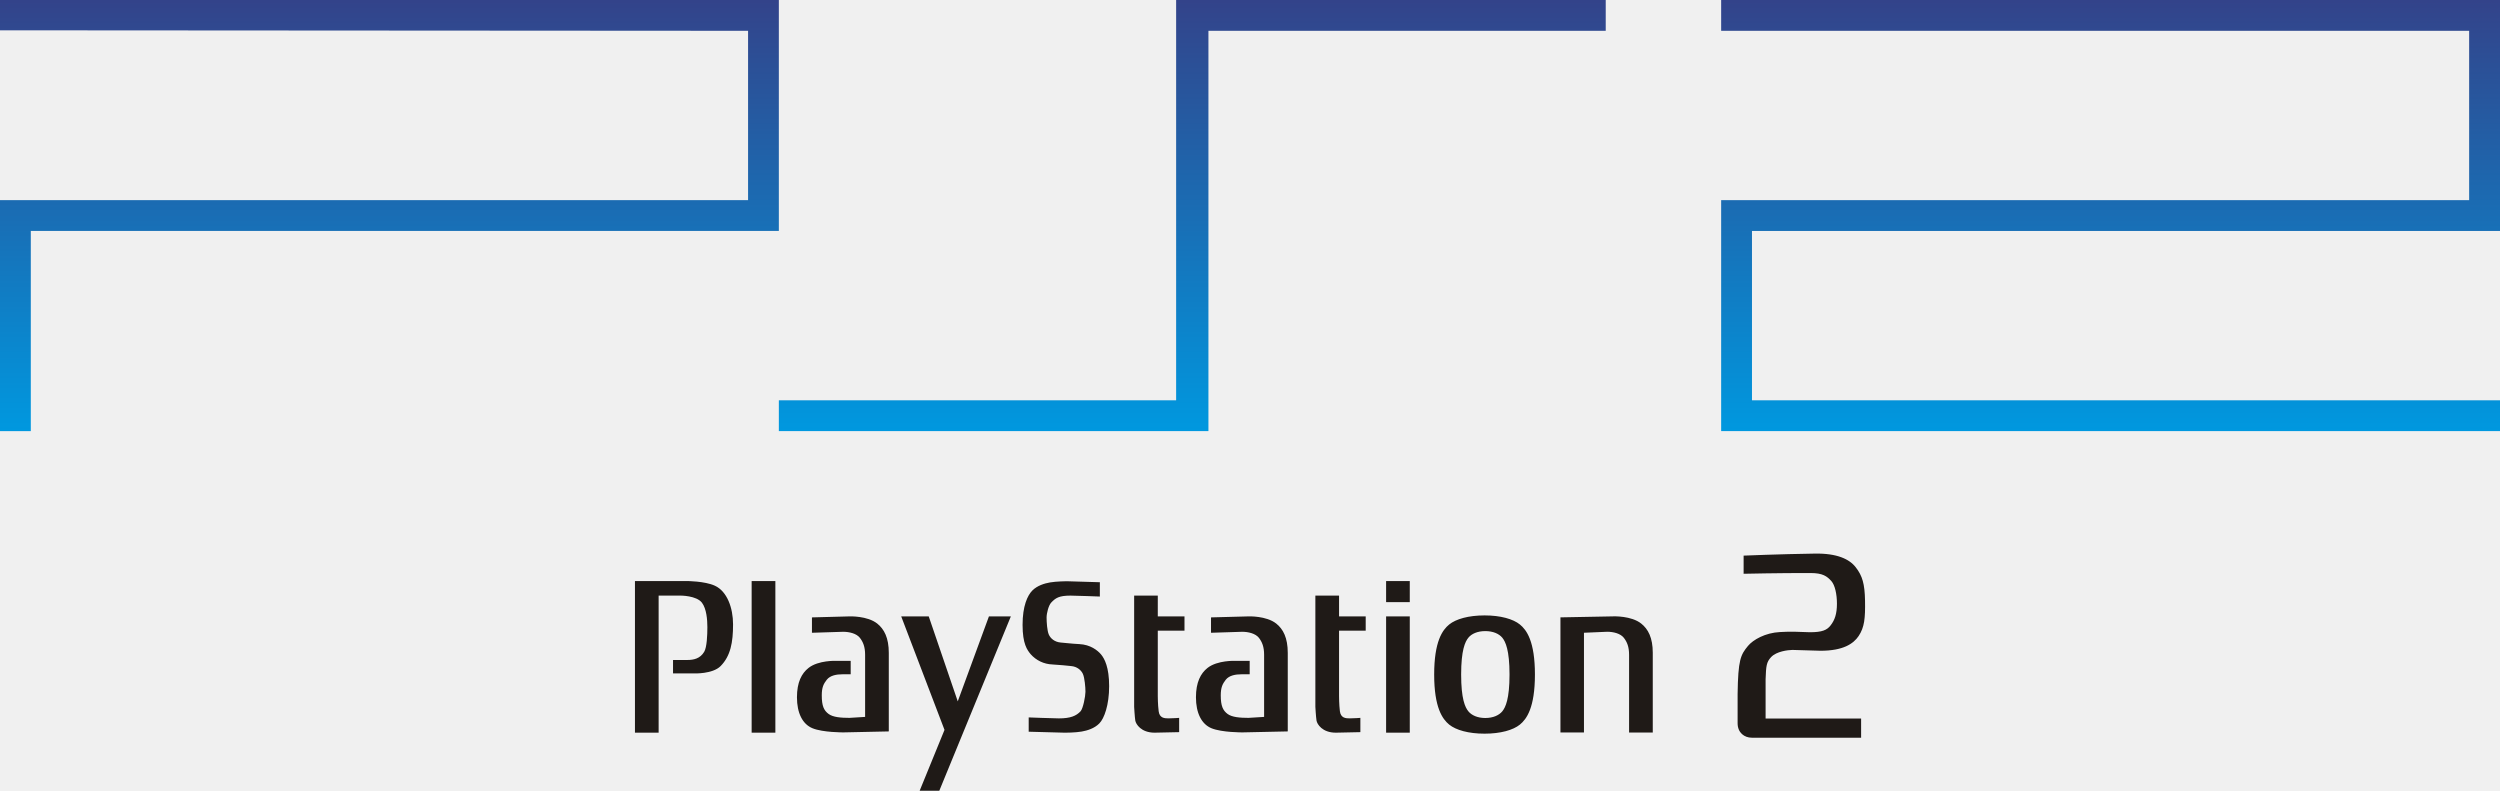
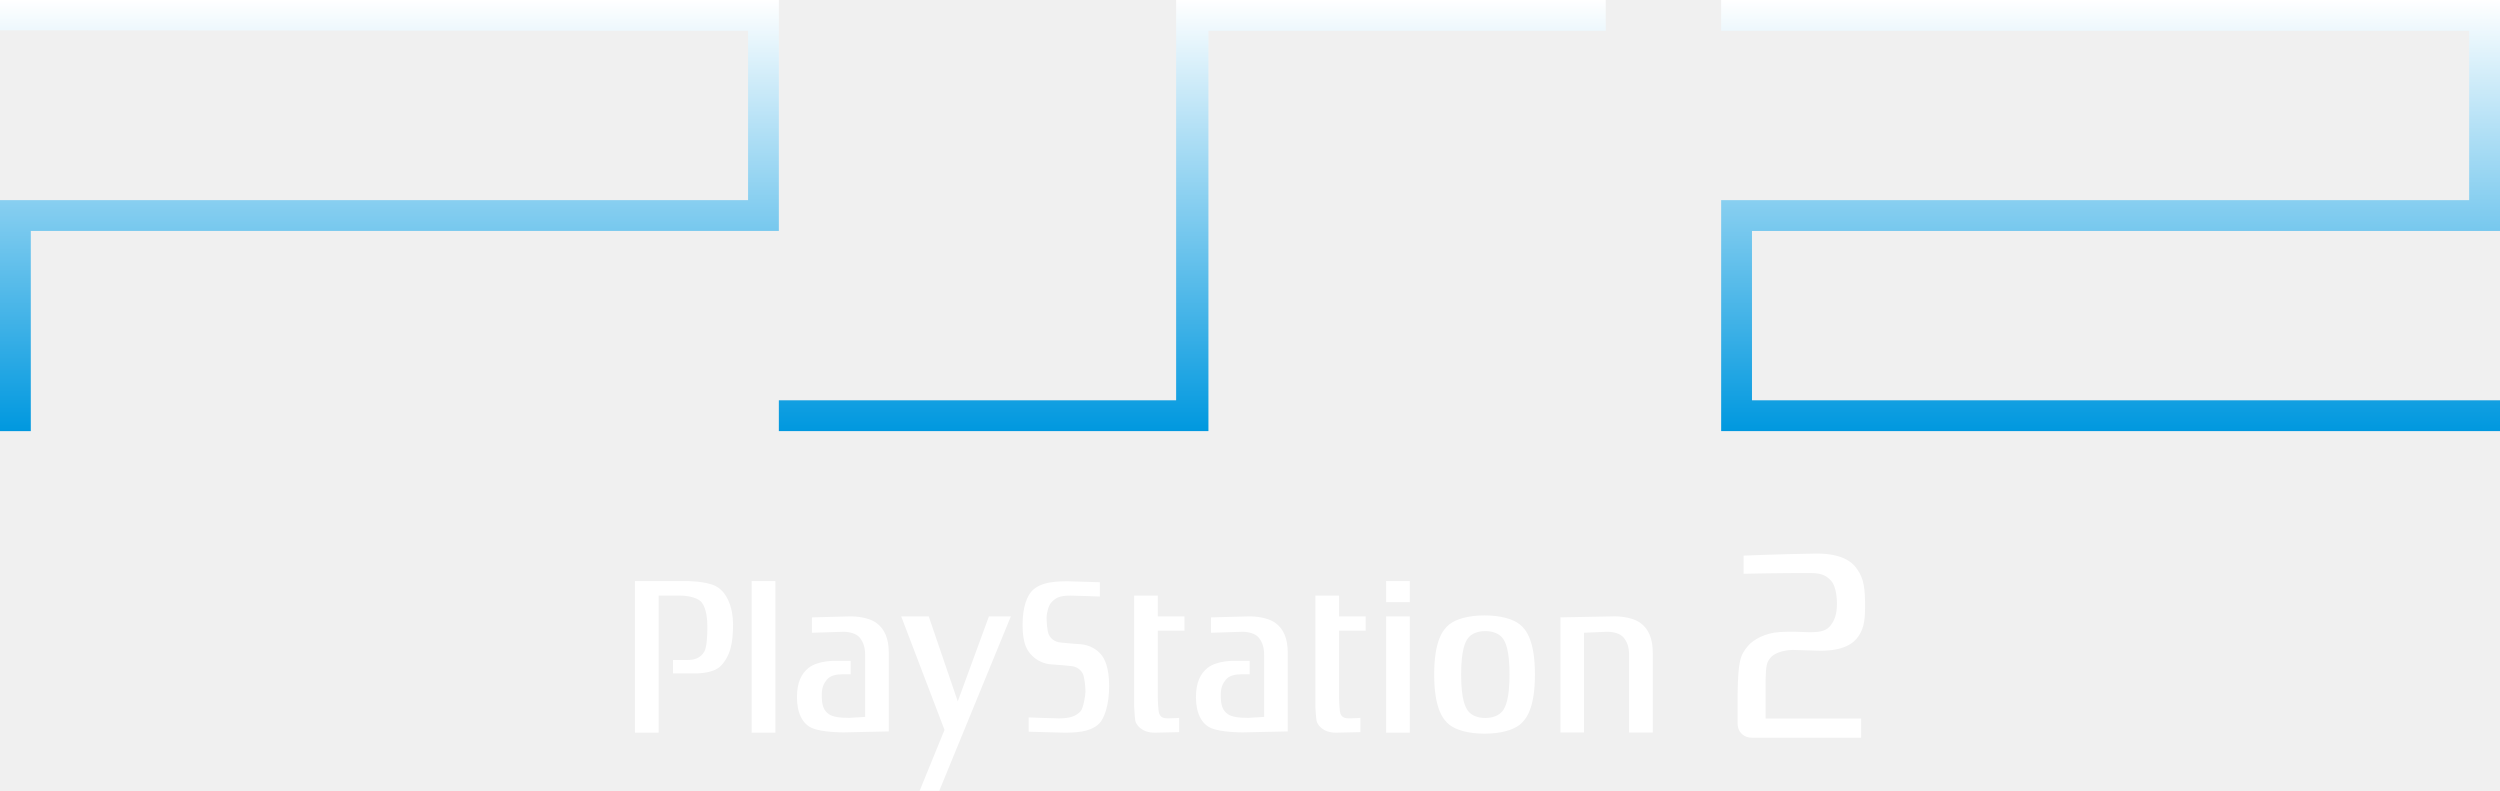
<svg xmlns="http://www.w3.org/2000/svg" width="566.926" height="179.318" xml:space="preserve">
  <linearGradient id="a" gradientUnits="userSpaceOnUse" x1="478.707" y1="416.162" x2="478.707" y2="513.925" gradientTransform="translate(-.09 -416.162)">
-     <stop offset="0" style="stop-color:#33438a" />
+     <stop offset="0" style="stop-color:#ffffff" />
    <stop offset="1" style="stop-color:#0098df" />
  </linearGradient>
  <path fill="url(#a)" d="M559.93 6.986v38.401H390.307v52.375h176.619v-6.985H397.297V52.375h169.629V0H390.307v6.986z" />
  <linearGradient id="b" gradientUnits="userSpaceOnUse" x1="270.465" y1="416.162" x2="270.465" y2="513.925" gradientTransform="translate(-.09 -416.162)">
-     <stop offset="0" style="stop-color:#33438a" />
+     <stop offset="0" style="stop-color:#ffffff" />
    <stop offset="1" style="stop-color:#0098df" />
  </linearGradient>
  <path fill="url(#b)" d="M364.131 0v6.986h-90.093v90.776H176.62v-6.985h90.093V0z" />
  <linearGradient id="c" gradientUnits="userSpaceOnUse" x1="88.399" y1="416.162" x2="88.399" y2="513.925" gradientTransform="translate(-.09 -416.162)">
-     <stop offset="0" style="stop-color:#33438a" />
+     <stop offset="0" style="stop-color:#ffffff" />
    <stop offset="1" style="stop-color:#0098df" />
  </linearGradient>
  <path fill="url(#c)" d="M6.986 97.762V52.375H176.62V0H0v6.873l169.639.113v38.401H0v52.375z" />
-   <path fill="#1F1A17" d="M143.989 131.765v34.387h5.37v-31.087h4.972s3.604-.015 4.842 1.604c1.046 1.375 1.238 3.858 1.238 5.541 0 1.803-.11 4.575-.717 5.594-.915 1.551-2.41 1.859-3.791 1.859h-3.28v3.048h4.712s4.255.188 6.09-1.676c2.243-2.29 2.81-5.348 2.81-9.446 0-3.736-1.35-7.494-4.116-8.763-2.288-1.063-6.414-1.063-6.414-1.063l-11.716.002zM170.451 166.152h5.38v-34.387h-5.38zM204.365 139.775l9.821 25.743-5.636 13.8h4.455l16.228-39.543h-4.971l-7.071 19.274-6.583-19.274zM233.277 165.93v-3.242s5.674.221 6.853.221c2.623 0 3.927-.563 4.909-1.609.583-.627 1.111-3.439 1.111-4.433 0-1.008-.187-3.164-.579-4.039-.404-.868-1.316-1.675-2.692-1.786-.973-.09-2.494-.277-4.253-.364a6.89 6.89 0 0 1-4.91-2.336c-.776-.938-1.827-2.321-1.827-6.629 0-4.286 1.11-6.683 2.219-7.805 1.118-1.121 2.753-1.612 3.999-1.829 1.432-.254 3.791-.271 3.791-.271l7.516.225v3.245s-5.484-.211-6.661-.211c-2.623 0-3.408.552-4.39 1.604-.574.634-1.027 2.363-1.027 3.368 0 .988.117 3 .506 3.868.392.875 1.312 1.676 2.679 1.799.975.073 2.495.271 4.256.357 2.49.124 4.124 1.407 4.908 2.344.784.935 1.836 2.898 1.836 7.187s-1.118 7.354-2.229 8.458c-1.11 1.133-2.74 1.626-3.99 1.841-1.44.261-3.798.261-3.798.261l-8.227-.224zM262.552 135.065h-5.361v25.23s.129 2.3.257 3.104c.135.813 1.315 2.75 4.388 2.75l5.561-.12v-3.237s-1.514.113-2.418.113c-.921 0-2.041-.067-2.229-1.629-.199-1.543-.199-3.408-.199-3.408v-14.857h6.056v-3.236h-6.056l.001-4.71zM314.328 166.152h5.368v-26.377h-5.368zM314.328 136.551h5.368v-4.786h-5.368zM336.653 139.557c3.65 0 6.482.821 8.005 2.052 1.535 1.236 3.418 3.829 3.418 11.353 0 7.524-1.883 10.114-3.418 11.363-1.522 1.229-4.354 2.049-8.005 2.049-3.658 0-6.482-.82-8.01-2.049-1.527-1.249-3.414-3.839-3.414-11.363 0-7.521 1.887-10.114 3.414-11.353 1.527-1.229 4.352-2.052 8.01-2.052zm-3.672 5.058c-.741.905-1.637 2.824-1.637 8.346 0 5.538.896 7.44 1.637 8.345.729.901 2.083 1.515 3.838 1.515 1.764 0 3.111-.611 3.859-1.515.733-.902 1.636-2.807 1.636-8.345 0-5.521-.901-7.438-1.636-8.346-.748-.901-2.097-1.501-3.859-1.501-1.755 0-3.11.6-3.838 1.501zM359.197 143.49l5.255-.225c1.385 0 2.997.373 3.778 1.361.737.941 1.198 2.056 1.198 3.858v17.626h5.371v-18.065c0-3.419-1.049-5.396-2.627-6.644-2.254-1.789-6.279-1.629-6.279-1.629l-12.03.229v26.106h5.334V143.49zM303.66 135.065h-5.374v25.23s.127 2.3.26 3.104c.131.813 1.303 2.75 4.381 2.75l5.566-.12v-3.237s-1.509.113-2.424.113c-.907 0-2.029-.067-2.223-1.629-.188-1.543-.188-3.408-.188-3.408v-14.857h6.042v-3.236h-6.041v-4.71h.001zM196.182 148.487c0-1.803-.46-2.917-1.194-3.858-.787-.988-2.407-1.359-3.784-1.359l-7.079.223v-3.486l8.522-.229s4.03-.16 6.284 1.629c1.565 1.245 2.621 3.225 2.621 6.644v17.813l-10.288.221s-4.662.023-7.001-.935c-2.29-.93-3.537-3.485-3.537-7.021 0-3.415 1.052-5.411 2.622-6.659 2.255-1.783 6.275-1.61 6.275-1.61h3.288v3.048h-1.844c-1.375 0-2.795.253-3.577 1.236-.744.944-1.136 1.749-1.136 3.55 0 2.362.46 3.422 1.572 4.227.981.714 2.741.87 4.71.87l3.546-.22v-14.084zM286.663 148.487c0-1.803-.453-2.917-1.188-3.858-.793-.988-2.409-1.359-3.782-1.359l-7.072.223v-3.486l8.505-.229s4.032-.16 6.285 1.629c1.571 1.245 2.614 3.225 2.614 6.644v17.813l-10.272.221s-4.664.023-7.013-.935c-2.28-.93-3.534-3.485-3.534-7.021 0-3.415 1.058-5.411 2.619-6.659 2.257-1.783 6.288-1.61 6.288-1.61h3.278v3.048h-1.843c-1.367 0-2.801.253-3.58 1.236-.734.944-1.135 1.749-1.135 3.55 0 2.362.471 3.422 1.572 4.227.981.714 2.749.87 4.713.87l3.545-.22v-14.084zM422.934 136.211c.068 3.962-.125 6.048-1.457 8.031-1.174 1.742-3.498 3.331-8.635 3.331l-6.373-.189c-1.008.019-3.607.313-4.84 1.632-1.055 1.14-1.138 1.993-1.244 5.026v8.896h21.66v4.357h-23.678l-1.138-.007c-1.609 0-3.191-1.092-3.191-3.277v-6.636c.113-7.752.667-8.863 2.351-10.897 1.168-1.405 3.912-2.979 7.24-3.146.656-.029 1.885-.113 3.614-.066 1.259.056 2.519.092 3.071.102 2.951.03 4.025-.514 4.833-1.571.921-1.188 1.416-2.595 1.416-4.896 0-2.156-.44-4.188-1.263-5.131-.994-1.093-1.948-1.822-4.717-1.822-7.007-.019-15.182.167-15.182.167v-4.116s7.99-.34 16.139-.46c5.074-.087 7.872 1.262 9.295 3.118 1.503 1.932 2.032 3.761 2.099 7.554z" />
+   <path fill="#ffffff" d="M143.989 131.765v34.387h5.37v-31.087h4.972s3.604-.015 4.842 1.604c1.046 1.375 1.238 3.858 1.238 5.541 0 1.803-.11 4.575-.717 5.594-.915 1.551-2.41 1.859-3.791 1.859h-3.28v3.048h4.712s4.255.188 6.09-1.676c2.243-2.29 2.81-5.348 2.81-9.446 0-3.736-1.35-7.494-4.116-8.763-2.288-1.063-6.414-1.063-6.414-1.063l-11.716.002zM170.451 166.152h5.38v-34.387h-5.38zM204.365 139.775l9.821 25.743-5.636 13.8h4.455l16.228-39.543h-4.971l-7.071 19.274-6.583-19.274zM233.277 165.93v-3.242s5.674.221 6.853.221c2.623 0 3.927-.563 4.909-1.609.583-.627 1.111-3.439 1.111-4.433 0-1.008-.187-3.164-.579-4.039-.404-.868-1.316-1.675-2.692-1.786-.973-.09-2.494-.277-4.253-.364a6.89 6.89 0 0 1-4.91-2.336c-.776-.938-1.827-2.321-1.827-6.629 0-4.286 1.11-6.683 2.219-7.805 1.118-1.121 2.753-1.612 3.999-1.829 1.432-.254 3.791-.271 3.791-.271l7.516.225v3.245s-5.484-.211-6.661-.211c-2.623 0-3.408.552-4.39 1.604-.574.634-1.027 2.363-1.027 3.368 0 .988.117 3 .506 3.868.392.875 1.312 1.676 2.679 1.799.975.073 2.495.271 4.256.357 2.49.124 4.124 1.407 4.908 2.344.784.935 1.836 2.898 1.836 7.187s-1.118 7.354-2.229 8.458c-1.11 1.133-2.74 1.626-3.99 1.841-1.44.261-3.798.261-3.798.261l-8.227-.224zM262.552 135.065h-5.361v25.23s.129 2.3.257 3.104c.135.813 1.315 2.75 4.388 2.75l5.561-.12v-3.237s-1.514.113-2.418.113c-.921 0-2.041-.067-2.229-1.629-.199-1.543-.199-3.408-.199-3.408v-14.857h6.056v-3.236h-6.056l.001-4.71zM314.328 166.152h5.368v-26.377h-5.368zM314.328 136.551h5.368v-4.786h-5.368zM336.653 139.557c3.65 0 6.482.821 8.005 2.052 1.535 1.236 3.418 3.829 3.418 11.353 0 7.524-1.883 10.114-3.418 11.363-1.522 1.229-4.354 2.049-8.005 2.049-3.658 0-6.482-.82-8.01-2.049-1.527-1.249-3.414-3.839-3.414-11.363 0-7.521 1.887-10.114 3.414-11.353 1.527-1.229 4.352-2.052 8.01-2.052zm-3.672 5.058c-.741.905-1.637 2.824-1.637 8.346 0 5.538.896 7.44 1.637 8.345.729.901 2.083 1.515 3.838 1.515 1.764 0 3.111-.611 3.859-1.515.733-.902 1.636-2.807 1.636-8.345 0-5.521-.901-7.438-1.636-8.346-.748-.901-2.097-1.501-3.859-1.501-1.755 0-3.11.6-3.838 1.501zM359.197 143.49l5.255-.225c1.385 0 2.997.373 3.778 1.361.737.941 1.198 2.056 1.198 3.858v17.626h5.371v-18.065c0-3.419-1.049-5.396-2.627-6.644-2.254-1.789-6.279-1.629-6.279-1.629l-12.03.229v26.106h5.334V143.49zM303.66 135.065h-5.374v25.23s.127 2.3.26 3.104c.131.813 1.303 2.75 4.381 2.75l5.566-.12v-3.237s-1.509.113-2.424.113c-.907 0-2.029-.067-2.223-1.629-.188-1.543-.188-3.408-.188-3.408v-14.857h6.042v-3.236h-6.041v-4.71h.001zM196.182 148.487c0-1.803-.46-2.917-1.194-3.858-.787-.988-2.407-1.359-3.784-1.359l-7.079.223v-3.486l8.522-.229s4.03-.16 6.284 1.629c1.565 1.245 2.621 3.225 2.621 6.644v17.813l-10.288.221s-4.662.023-7.001-.935c-2.29-.93-3.537-3.485-3.537-7.021 0-3.415 1.052-5.411 2.622-6.659 2.255-1.783 6.275-1.61 6.275-1.61h3.288v3.048h-1.844c-1.375 0-2.795.253-3.577 1.236-.744.944-1.136 1.749-1.136 3.55 0 2.362.46 3.422 1.572 4.227.981.714 2.741.87 4.71.87l3.546-.22v-14.084zM286.663 148.487c0-1.803-.453-2.917-1.188-3.858-.793-.988-2.409-1.359-3.782-1.359l-7.072.223v-3.486l8.505-.229s4.032-.16 6.285 1.629c1.571 1.245 2.614 3.225 2.614 6.644v17.813l-10.272.221s-4.664.023-7.013-.935c-2.28-.93-3.534-3.485-3.534-7.021 0-3.415 1.058-5.411 2.619-6.659 2.257-1.783 6.288-1.61 6.288-1.61h3.278v3.048h-1.843c-1.367 0-2.801.253-3.58 1.236-.734.944-1.135 1.749-1.135 3.55 0 2.362.471 3.422 1.572 4.227.981.714 2.749.87 4.713.87l3.545-.22v-14.084zM422.934 136.211c.068 3.962-.125 6.048-1.457 8.031-1.174 1.742-3.498 3.331-8.635 3.331l-6.373-.189c-1.008.019-3.607.313-4.84 1.632-1.055 1.14-1.138 1.993-1.244 5.026v8.896h21.66v4.357h-23.678l-1.138-.007c-1.609 0-3.191-1.092-3.191-3.277v-6.636c.113-7.752.667-8.863 2.351-10.897 1.168-1.405 3.912-2.979 7.24-3.146.656-.029 1.885-.113 3.614-.066 1.259.056 2.519.092 3.071.102 2.951.03 4.025-.514 4.833-1.571.921-1.188 1.416-2.595 1.416-4.896 0-2.156-.44-4.188-1.263-5.131-.994-1.093-1.948-1.822-4.717-1.822-7.007-.019-15.182.167-15.182.167v-4.116s7.99-.34 16.139-.46c5.074-.087 7.872 1.262 9.295 3.118 1.503 1.932 2.032 3.761 2.099 7.554z" />
</svg>
